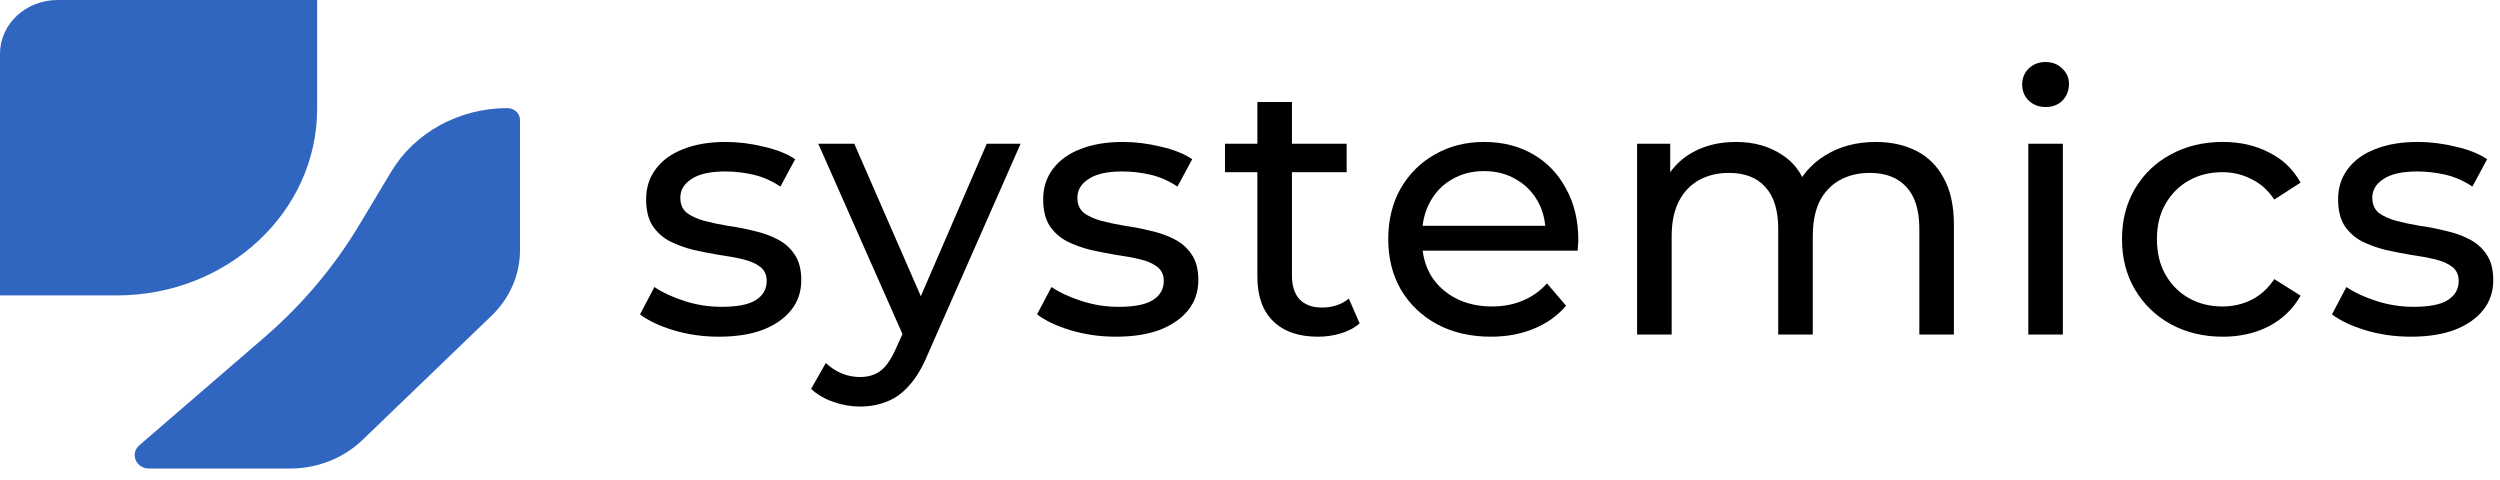
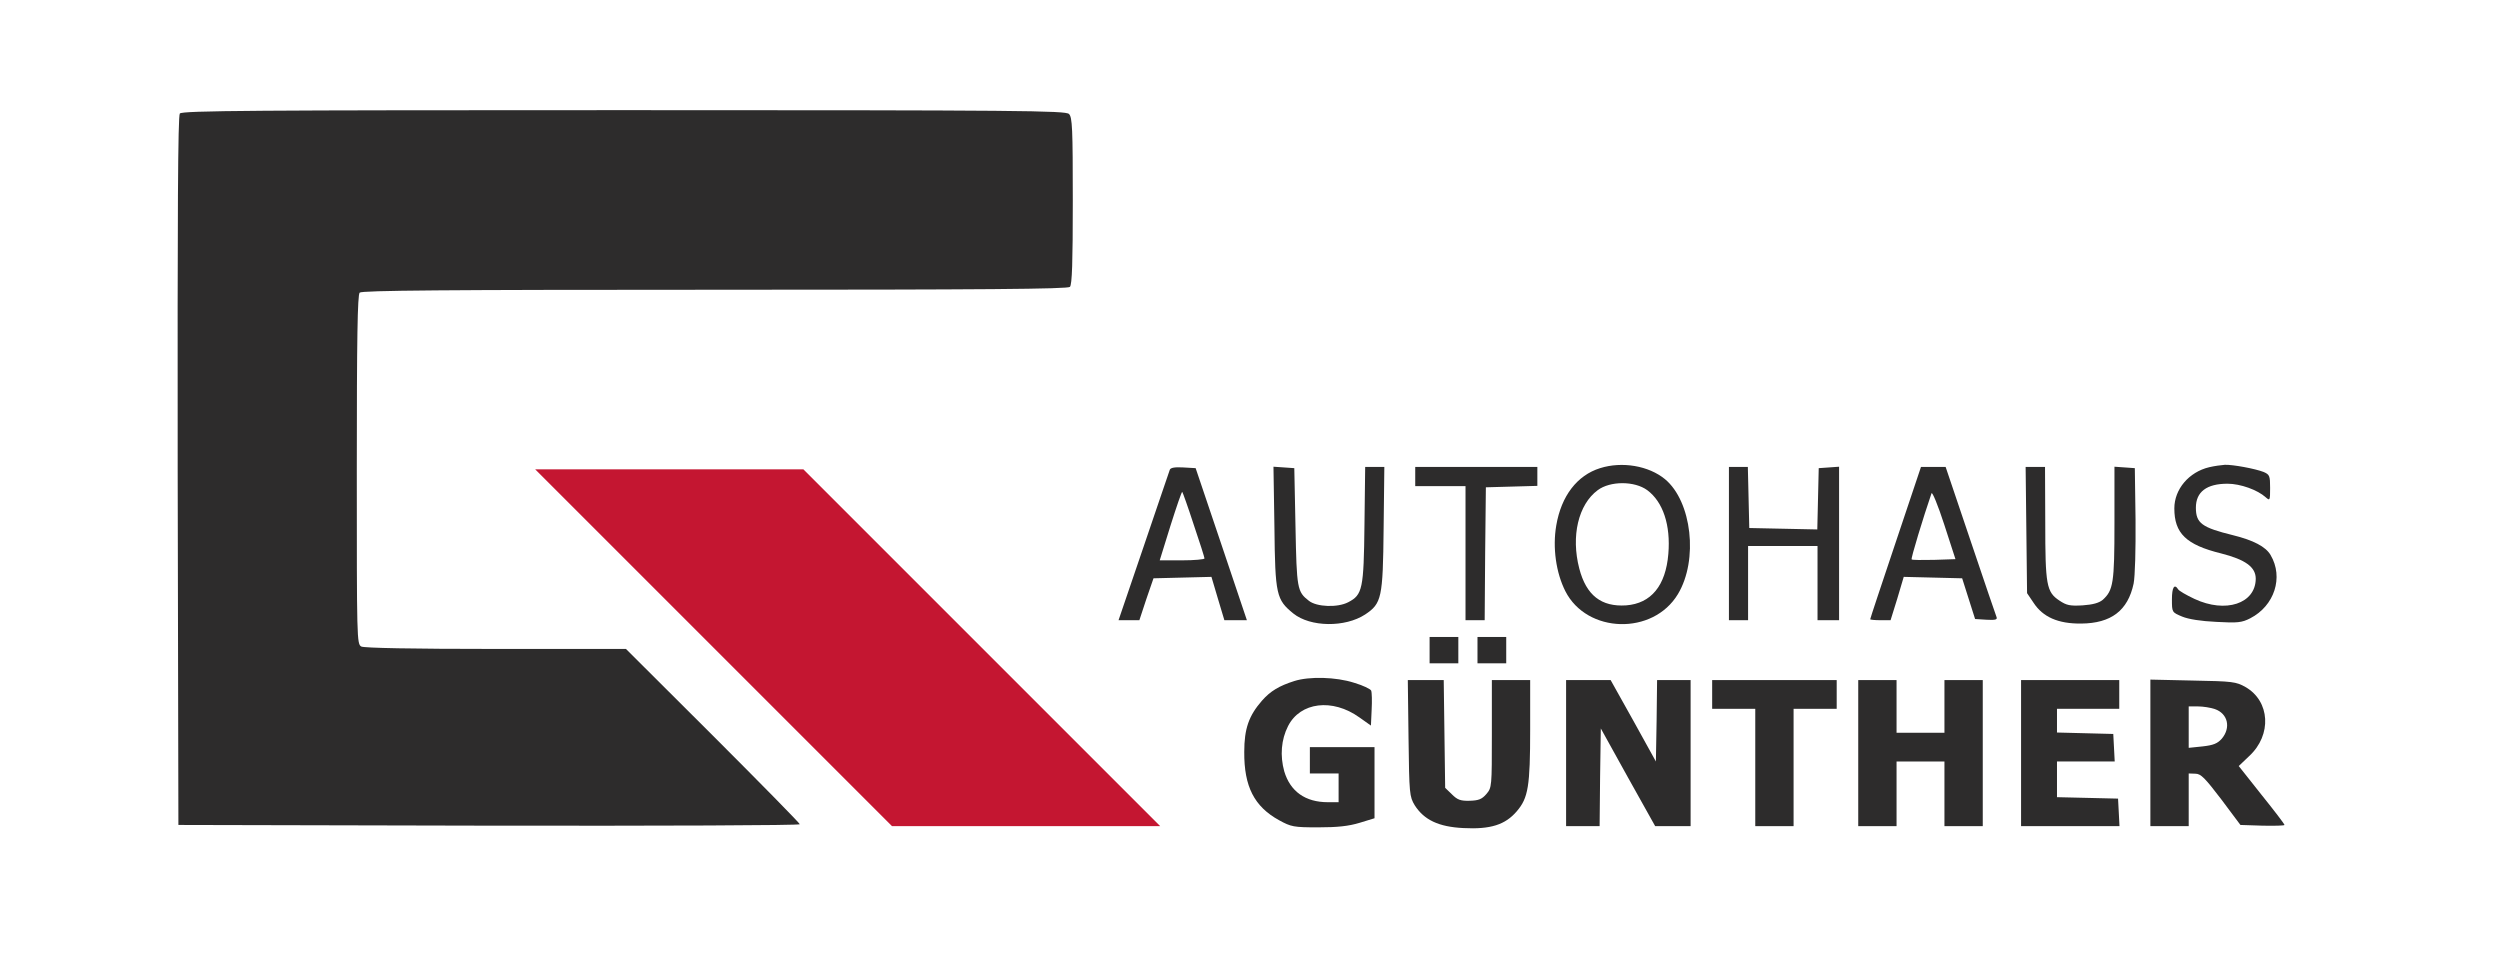
- <svg xmlns="http://www.w3.org/2000/svg" width="125" height="24" viewBox="0 0 125 24" fill="none">
-   <path d="M0 2.686C0 1.202 1.291 0 2.883 0H15.857V5.438C15.857 10.593 11.371 14.771 5.838 14.771H0V2.686Z" fill="#3065C0" />
-   <path d="M19.564 8.578C20.739 6.62 22.959 5.406 25.367 5.406C25.716 5.406 26 5.67 26 5.996V12.515C26 13.735 25.491 14.907 24.58 15.784L18.125 21.997C17.174 22.912 15.866 23.428 14.499 23.428H7.456C6.8 23.428 6.485 22.679 6.966 22.264L13.214 16.873C15.1 15.246 16.7 13.352 17.954 11.262L19.564 8.578Z" fill="#3065C0" />
-   <path d="M120.541 16.835C119.749 16.835 118.993 16.727 118.273 16.511C117.565 16.295 117.007 16.031 116.599 15.719L117.319 14.351C117.727 14.627 118.231 14.861 118.831 15.053C119.431 15.245 120.043 15.341 120.667 15.341C121.471 15.341 122.047 15.227 122.395 14.999C122.755 14.771 122.935 14.453 122.935 14.045C122.935 13.745 122.827 13.511 122.611 13.343C122.395 13.175 122.107 13.049 121.747 12.965C121.399 12.881 121.009 12.809 120.577 12.749C120.145 12.677 119.713 12.593 119.281 12.497C118.849 12.389 118.453 12.245 118.093 12.065C117.733 11.873 117.445 11.615 117.229 11.291C117.013 10.955 116.905 10.511 116.905 9.959C116.905 9.383 117.067 8.879 117.391 8.447C117.715 8.015 118.171 7.685 118.759 7.457C119.359 7.217 120.067 7.097 120.883 7.097C121.507 7.097 122.137 7.175 122.773 7.331C123.421 7.475 123.949 7.685 124.357 7.961L123.619 9.329C123.187 9.041 122.737 8.843 122.269 8.735C121.801 8.627 121.333 8.573 120.865 8.573C120.109 8.573 119.545 8.699 119.173 8.951C118.801 9.191 118.615 9.503 118.615 9.887C118.615 10.211 118.723 10.463 118.939 10.643C119.167 10.811 119.455 10.943 119.803 11.039C120.163 11.135 120.559 11.219 120.991 11.291C121.423 11.351 121.855 11.435 122.287 11.543C122.719 11.639 123.109 11.777 123.457 11.957C123.817 12.137 124.105 12.389 124.321 12.713C124.549 13.037 124.663 13.469 124.663 14.009C124.663 14.585 124.495 15.083 124.159 15.503C123.823 15.923 123.349 16.253 122.737 16.493C122.125 16.721 121.393 16.835 120.541 16.835Z" fill="black" />
-   <path d="M111.14 16.835C110.168 16.835 109.298 16.625 108.53 16.205C107.774 15.785 107.18 15.209 106.748 14.477C106.316 13.745 106.1 12.905 106.1 11.957C106.1 11.009 106.316 10.169 106.748 9.437C107.18 8.705 107.774 8.135 108.53 7.727C109.298 7.307 110.168 7.097 111.14 7.097C112.004 7.097 112.772 7.271 113.444 7.619C114.128 7.955 114.656 8.459 115.028 9.131L113.714 9.977C113.402 9.509 113.018 9.167 112.562 8.951C112.118 8.723 111.638 8.609 111.122 8.609C110.498 8.609 109.94 8.747 109.448 9.023C108.956 9.299 108.566 9.689 108.278 10.193C107.99 10.685 107.846 11.273 107.846 11.957C107.846 12.641 107.99 13.235 108.278 13.739C108.566 14.243 108.956 14.633 109.448 14.909C109.94 15.185 110.498 15.323 111.122 15.323C111.638 15.323 112.118 15.215 112.562 14.999C113.018 14.771 113.402 14.423 113.714 13.955L115.028 14.783C114.656 15.443 114.128 15.953 113.444 16.313C112.772 16.661 112.004 16.835 111.14 16.835Z" fill="black" />
-   <path d="M101.415 16.727V7.187H103.143V16.727H101.415ZM102.279 5.351C101.943 5.351 101.661 5.243 101.433 5.027C101.217 4.811 101.109 4.547 101.109 4.235C101.109 3.911 101.217 3.641 101.433 3.425C101.661 3.209 101.943 3.101 102.279 3.101C102.615 3.101 102.891 3.209 103.107 3.425C103.335 3.629 103.449 3.887 103.449 4.199C103.449 4.523 103.341 4.799 103.125 5.027C102.909 5.243 102.627 5.351 102.279 5.351Z" fill="black" />
-   <path d="M93.789 7.097C94.557 7.097 95.235 7.247 95.823 7.547C96.411 7.847 96.867 8.303 97.191 8.915C97.527 9.527 97.695 10.301 97.695 11.237V16.727H95.967V11.435C95.967 10.511 95.751 9.815 95.319 9.347C94.887 8.879 94.281 8.645 93.501 8.645C92.925 8.645 92.421 8.765 91.989 9.005C91.557 9.245 91.221 9.599 90.981 10.067C90.753 10.535 90.639 11.117 90.639 11.813V16.727H88.911V11.435C88.911 10.511 88.695 9.815 88.263 9.347C87.843 8.879 87.237 8.645 86.445 8.645C85.881 8.645 85.383 8.765 84.951 9.005C84.519 9.245 84.183 9.599 83.943 10.067C83.703 10.535 83.583 11.117 83.583 11.813V16.727H81.855V7.187H83.511V9.725L83.241 9.077C83.541 8.453 84.003 7.967 84.627 7.619C85.251 7.271 85.977 7.097 86.805 7.097C87.717 7.097 88.503 7.325 89.163 7.781C89.823 8.225 90.255 8.903 90.459 9.815L89.757 9.527C90.045 8.795 90.549 8.207 91.269 7.763C91.989 7.319 92.829 7.097 93.789 7.097Z" fill="black" />
-   <path d="M74.542 16.835C73.522 16.835 72.622 16.625 71.842 16.205C71.074 15.785 70.474 15.209 70.042 14.477C69.622 13.745 69.412 12.905 69.412 11.957C69.412 11.009 69.616 10.169 70.024 9.437C70.444 8.705 71.014 8.135 71.734 7.727C72.466 7.307 73.288 7.097 74.2 7.097C75.124 7.097 75.94 7.301 76.648 7.709C77.356 8.117 77.908 8.693 78.304 9.437C78.712 10.169 78.916 11.027 78.916 12.011C78.916 12.083 78.91 12.167 78.898 12.263C78.898 12.359 78.892 12.449 78.88 12.533H70.762V11.291H77.98L77.278 11.723C77.29 11.111 77.164 10.565 76.9 10.085C76.636 9.605 76.27 9.233 75.802 8.969C75.346 8.693 74.812 8.555 74.2 8.555C73.6 8.555 73.066 8.693 72.598 8.969C72.13 9.233 71.764 9.611 71.5 10.103C71.236 10.583 71.104 11.135 71.104 11.759V12.047C71.104 12.683 71.248 13.253 71.536 13.757C71.836 14.249 72.25 14.633 72.778 14.909C73.306 15.185 73.912 15.323 74.596 15.323C75.16 15.323 75.67 15.227 76.126 15.035C76.594 14.843 77.002 14.555 77.35 14.171L78.304 15.287C77.872 15.791 77.332 16.175 76.684 16.439C76.048 16.703 75.334 16.835 74.542 16.835Z" fill="black" />
-   <path d="M65.893 16.835C64.933 16.835 64.189 16.577 63.661 16.061C63.133 15.545 62.869 14.807 62.869 13.847V5.099H64.597V13.775C64.597 14.291 64.723 14.687 64.975 14.963C65.239 15.239 65.611 15.377 66.091 15.377C66.631 15.377 67.081 15.227 67.441 14.927L67.981 16.169C67.717 16.397 67.399 16.565 67.027 16.673C66.667 16.781 66.289 16.835 65.893 16.835ZM61.249 8.609V7.187H67.333V8.609H61.249Z" fill="black" />
-   <path d="M55.795 16.835C55.003 16.835 54.247 16.727 53.527 16.511C52.819 16.295 52.261 16.031 51.853 15.719L52.573 14.351C52.981 14.627 53.485 14.861 54.085 15.053C54.685 15.245 55.297 15.341 55.921 15.341C56.725 15.341 57.301 15.227 57.649 14.999C58.009 14.771 58.189 14.453 58.189 14.045C58.189 13.745 58.081 13.511 57.865 13.343C57.649 13.175 57.361 13.049 57.001 12.965C56.653 12.881 56.263 12.809 55.831 12.749C55.399 12.677 54.967 12.593 54.535 12.497C54.103 12.389 53.707 12.245 53.347 12.065C52.987 11.873 52.699 11.615 52.483 11.291C52.267 10.955 52.159 10.511 52.159 9.959C52.159 9.383 52.321 8.879 52.645 8.447C52.969 8.015 53.425 7.685 54.013 7.457C54.613 7.217 55.321 7.097 56.137 7.097C56.761 7.097 57.391 7.175 58.027 7.331C58.675 7.475 59.203 7.685 59.611 7.961L58.873 9.329C58.441 9.041 57.991 8.843 57.523 8.735C57.055 8.627 56.587 8.573 56.119 8.573C55.363 8.573 54.799 8.699 54.427 8.951C54.055 9.191 53.869 9.503 53.869 9.887C53.869 10.211 53.977 10.463 54.193 10.643C54.421 10.811 54.709 10.943 55.057 11.039C55.417 11.135 55.813 11.219 56.245 11.291C56.677 11.351 57.109 11.435 57.541 11.543C57.973 11.639 58.363 11.777 58.711 11.957C59.071 12.137 59.359 12.389 59.575 12.713C59.803 13.037 59.917 13.469 59.917 14.009C59.917 14.585 59.749 15.083 59.413 15.503C59.077 15.923 58.603 16.253 57.991 16.493C57.379 16.721 56.647 16.835 55.795 16.835Z" fill="black" />
-   <path d="M43.002 20.327C42.546 20.327 42.102 20.249 41.67 20.093C41.238 19.949 40.866 19.733 40.554 19.445L41.292 18.149C41.532 18.377 41.796 18.551 42.084 18.671C42.372 18.791 42.678 18.851 43.002 18.851C43.422 18.851 43.77 18.743 44.046 18.527C44.322 18.311 44.58 17.927 44.82 17.375L45.414 16.061L45.594 15.845L49.338 7.187H51.03L46.404 17.681C46.128 18.353 45.816 18.881 45.468 19.265C45.132 19.649 44.76 19.919 44.352 20.075C43.944 20.243 43.494 20.327 43.002 20.327ZM45.27 17.033L40.914 7.187H42.714L46.422 15.683L45.27 17.033Z" fill="black" />
-   <path d="M35.942 16.835C35.15 16.835 34.394 16.727 33.674 16.511C32.966 16.295 32.408 16.031 32 15.719L32.72 14.351C33.128 14.627 33.632 14.861 34.232 15.053C34.832 15.245 35.444 15.341 36.068 15.341C36.872 15.341 37.448 15.227 37.796 14.999C38.156 14.771 38.336 14.453 38.336 14.045C38.336 13.745 38.228 13.511 38.012 13.343C37.796 13.175 37.508 13.049 37.148 12.965C36.8 12.881 36.41 12.809 35.978 12.749C35.546 12.677 35.114 12.593 34.682 12.497C34.25 12.389 33.854 12.245 33.494 12.065C33.134 11.873 32.846 11.615 32.63 11.291C32.414 10.955 32.306 10.511 32.306 9.959C32.306 9.383 32.468 8.879 32.792 8.447C33.116 8.015 33.572 7.685 34.16 7.457C34.76 7.217 35.468 7.097 36.284 7.097C36.908 7.097 37.538 7.175 38.174 7.331C38.822 7.475 39.35 7.685 39.758 7.961L39.02 9.329C38.588 9.041 38.138 8.843 37.67 8.735C37.202 8.627 36.734 8.573 36.266 8.573C35.51 8.573 34.946 8.699 34.574 8.951C34.202 9.191 34.016 9.503 34.016 9.887C34.016 10.211 34.124 10.463 34.34 10.643C34.568 10.811 34.856 10.943 35.204 11.039C35.564 11.135 35.96 11.219 36.392 11.291C36.824 11.351 37.256 11.435 37.688 11.543C38.12 11.639 38.51 11.777 38.858 11.957C39.218 12.137 39.506 12.389 39.722 12.713C39.95 13.037 40.064 13.469 40.064 14.009C40.064 14.585 39.896 15.083 39.56 15.503C39.224 15.923 38.75 16.253 38.138 16.493C37.526 16.721 36.794 16.835 35.942 16.835Z" fill="black" />
+ <svg xmlns="http://www.w3.org/2000/svg" width="1392" height="534" viewBox="0 0 1392 534" fill="none">
+   <path d="M100.133 63.2C99.067 64.533 98.8 117.467 98.933 262.133L99.333 459.333L272.4 459.733C367.467 459.867 445.333 459.6 445.333 458.933C445.333 458.4 423.6 436.267 396.933 409.6L348.533 361.333H276.267C228.8 361.333 202.933 360.8 201.2 360C198.667 358.667 198.667 356.133 198.667 261.6C198.667 187.867 199.067 164.133 200.267 162.933C201.467 161.733 247.2 161.333 398 161.333C548.8 161.333 594.533 160.933 595.733 159.733C596.933 158.533 597.333 146 597.333 111.867C597.333 71.467 597.067 65.2 595.2 63.467C593.333 61.6 569.067 61.333 347.467 61.333C142.133 61.333 101.467 61.6 100.133 63.2Z" fill="#2D2C2C" />
+   <path d="M890.933 260.667C878.133 264.667 869.333 276.133 866.533 292.533C864.4 304.933 866.4 318.933 871.6 329.2C883.6 352.8 920.4 353.867 934.267 330.8C945.733 311.733 942 279.2 927.067 266.8C918 259.333 903.2 256.8 890.933 260.667ZM917.2 272.933C926 279.467 930.267 292.4 928.933 308.4C927.467 326.133 919.333 336 905.467 337.067C891.6 338 883.2 331.467 879.333 316.533C874.667 298.533 878.8 280.933 889.6 272.933C896.533 267.733 910.133 267.733 917.2 272.933Z" fill="#2D2C2C" />
+   <path d="M1230.13 260.133C1218.8 262.8 1210.67 272.4 1210.67 283.067C1210.67 296.933 1217.2 303.333 1236.67 308.133C1250.27 311.6 1256 315.733 1256 322.267C1255.87 336.133 1239.2 341.6 1221.87 333.467C1217.33 331.333 1213.2 328.933 1212.8 328.133C1210.67 324.8 1209.33 327.067 1209.33 333.733C1209.33 340.933 1209.33 340.933 1215.07 343.333C1218.67 344.8 1225.47 345.867 1234.13 346.267C1245.87 346.933 1248.27 346.667 1252.93 344.267C1266.4 337.333 1271.6 321.467 1264.27 309.067C1261.6 304.4 1254.67 300.8 1243.33 298C1226 293.733 1222.67 291.333 1222.67 282.667C1222.67 273.867 1228.67 269.333 1240.27 269.333C1247.47 269.333 1257.07 272.8 1261.6 276.933C1263.87 278.933 1264 278.667 1264 271.733C1264 264.933 1263.73 264.267 1260.4 262.8C1255.6 260.933 1243.33 258.667 1238.8 258.8C1236.93 258.933 1232.93 259.467 1230.13 260.133Z" fill="#2D2C2C" />
+   <path d="M651.333 261.6C651.067 262.533 644.4 281.733 636.8 304.267L622.8 345.333H628.667H634.4L638.267 333.6L642.267 322L658.4 321.6L674.533 321.2L678.133 333.333L681.733 345.333H688H694.267L680 302.933L665.733 260.667L658.8 260.267C654.133 260 651.733 260.4 651.333 261.6ZM664.667 292.133C668 301.867 670.667 310.4 670.667 310.933C670.667 311.467 665.067 312 658.133 312H645.733L651.733 292.667C655.067 282.133 658 273.6 658.267 273.867C658.533 274.133 661.467 282.267 664.667 292.133Z" fill="#2D2C2C" />
+   <path d="M709.6 293.6C710 331.333 710.667 333.867 720.133 341.6C729.6 349.2 748.933 349.467 760.133 342.133C769.333 336 770 332.933 770.4 294.267L770.8 260H765.467H760.133L759.733 292.267C759.333 328 758.667 331.2 750.667 335.333C744.8 338.4 733.2 338 728.8 334.533C722.267 329.467 722 327.867 721.333 293.333L720.667 260.667L714.933 260.267L709.067 259.867L709.6 293.6Z" fill="#2D2C2C" />
+   <path d="M788 265.333V270.667H802H816V308V345.333H821.333H826.667L826.933 308.267L827.333 271.333L841.733 270.933L856 270.533V265.333V260H822H788V265.333Z" fill="#2D2C2C" />
+   <path d="M962.667 302.667V345.333H968H973.333V324.667V304H992.667H1012V324.667V345.333H1018H1024V302.533V259.867L1018.4 260.267L1012.67 260.667L1012.27 277.733L1011.87 294.8L992.933 294.4L974 294L973.6 276.933L973.2 260H968H962.667V302.667Z" fill="#2D2C2C" />
+   <path d="M1055.47 302.133C1047.73 325.2 1041.33 344.4 1041.33 344.8C1041.33 345.067 1043.87 345.333 1047.07 345.333H1052.67L1056.4 333.333L1060 321.2L1076.27 321.6L1092.53 322L1096.13 333.333L1099.73 344.667L1106 345.067C1110.8 345.333 1112.13 345.067 1111.73 343.733C1111.33 342.8 1104.8 323.6 1097.2 301.067L1083.33 260H1076.53H1069.6L1055.47 302.133ZM1076.93 311.733C1070.4 311.867 1064.67 311.867 1064.4 311.467C1063.87 311.067 1070.93 287.867 1075.47 274.667C1075.87 273.6 1079.07 281.333 1082.53 292L1088.8 311.333L1076.93 311.733Z" fill="#2D2C2C" />
+   <path d="M1128.27 295.067L1128.67 330.267L1132.27 335.6C1137.47 343.6 1146 347.333 1158.8 347.2C1175.47 347.067 1184.8 340 1188 324.933C1188.8 320.8 1189.2 306.133 1189.07 289.333L1188.67 260.667L1183.07 260.267L1177.33 259.867V291.333C1177.33 324.667 1176.67 328.667 1170.8 334C1168.67 335.733 1165.33 336.667 1159.6 337.067C1152.53 337.467 1150.67 337.067 1146.67 334.4C1139.47 329.6 1138.8 325.867 1138.8 290.933L1138.67 260H1133.2H1127.87L1128.27 295.067Z" fill="#2D2C2C" />
+   <path d="M397.333 360.667L496.667 460H571.333H646L546.667 360.667L447.333 261.333H372.667H298L397.333 360.667Z" fill="#C41631" />
+   <path d="M796 362V369.333H804H812V362V354.667H804H796V362Z" fill="#2D2C2C" />
+   <path d="M822.667 362V369.333H830.667H838.667V362V354.667H830.667H822.667V362Z" fill="#2D2C2C" />
+   <path d="M720.667 379.2C712.267 381.867 707.333 384.8 702.667 390.133C695.333 398.533 692.8 405.733 692.8 418.667C692.667 438 698.4 449.067 712.133 456.667C718.933 460.4 720.267 460.667 734 460.667C744.667 460.667 750.933 460 757.067 458.133L765.333 455.6V435.733V416H747.333H729.333V423.333V430.667H737.333H745.333V438.667V446.667H739.333C726.8 446.667 718.4 440.667 715.067 429.467C712.667 420.8 713.333 411.867 717.2 404.267C724 390.933 741.867 388.667 756.933 399.467L763.333 404L763.733 395.2C764 390.267 763.867 385.467 763.467 384.533C763.067 383.6 758.8 381.6 753.867 380.133C743.867 376.933 729.067 376.533 720.667 379.2Z" fill="#2D2C2C" />
+   <path d="M784.267 410.933C784.667 442.267 784.8 443.467 787.733 448.4C792.933 456.533 801.067 460.4 814.8 461.067C830 461.867 838.133 459.2 844.533 451.733C850.933 444.267 852 437.867 852 406V378.667H841.333H830.667V408.533C830.667 438 830.667 438.533 827.6 442.133C825.067 445.067 823.2 445.733 818.267 445.867C813.2 446 811.467 445.333 808.4 442.267L804.667 438.667L804.267 408.667L803.867 378.667H793.867H783.867L784.267 410.933Z" fill="#2D2C2C" />
+   <path d="M872 419.333V460H881.333H890.667L890.933 432.8L891.333 405.6L906.4 432.8L921.6 460H931.467H941.333V419.333V378.667H932H922.667L922.4 401.333L922 424L909.467 401.333L896.8 378.667H884.4H872V419.333Z" fill="#2D2C2C" />
+   <path d="M953.333 386.667V394.667H965.333H977.333V427.333V460H988H998.667V427.333V394.667H1010.67H1022.67V386.667V378.667H988H953.333V386.667Z" fill="#2D2C2C" />
+   <path d="M1034.67 419.333V460H1045.33H1056V442V424H1069.33H1082.67V442V460H1093.33H1104V419.333V378.667H1093.33H1082.67V393.333V408H1069.33H1056V393.333V378.667H1045.33H1034.67V419.333Z" fill="#2D2C2C" />
+   <path d="M1125.33 419.333V460H1152.67H1180.13L1179.73 452.267L1179.33 444.667L1162.4 444.267L1145.33 443.867V434V424H1161.33H1177.47L1177.07 416.267L1176.67 408.667L1161.07 408.267L1145.33 407.867V401.333V394.667H1162.67H1180V386.667V378.667H1152.67H1125.33V419.333Z" fill="#2D2C2C" />
+   <path d="M1197.33 419.2V460H1208H1218.67V445.333V430.667L1222.4 430.8C1225.47 430.8 1227.73 433.2 1236.8 445.067L1247.47 459.333L1259.73 459.733C1266.53 459.867 1272 459.733 1272 459.333C1272 458.8 1266.27 451.333 1259.2 442.533L1246.53 426.533L1252.4 420.933C1265.07 409.2 1264 390.4 1250.27 382.533C1245.07 379.6 1243.2 379.333 1221.07 378.933L1197.33 378.4V419.2ZM1233.2 394.8C1240.53 397.333 1242.27 405.2 1237.07 411.333C1234.67 414 1232.4 414.933 1226.4 415.6L1218.67 416.4V404.8V393.333H1223.87C1226.67 393.333 1230.8 394 1233.2 394.8Z" fill="#2D2C2C" />
</svg>
